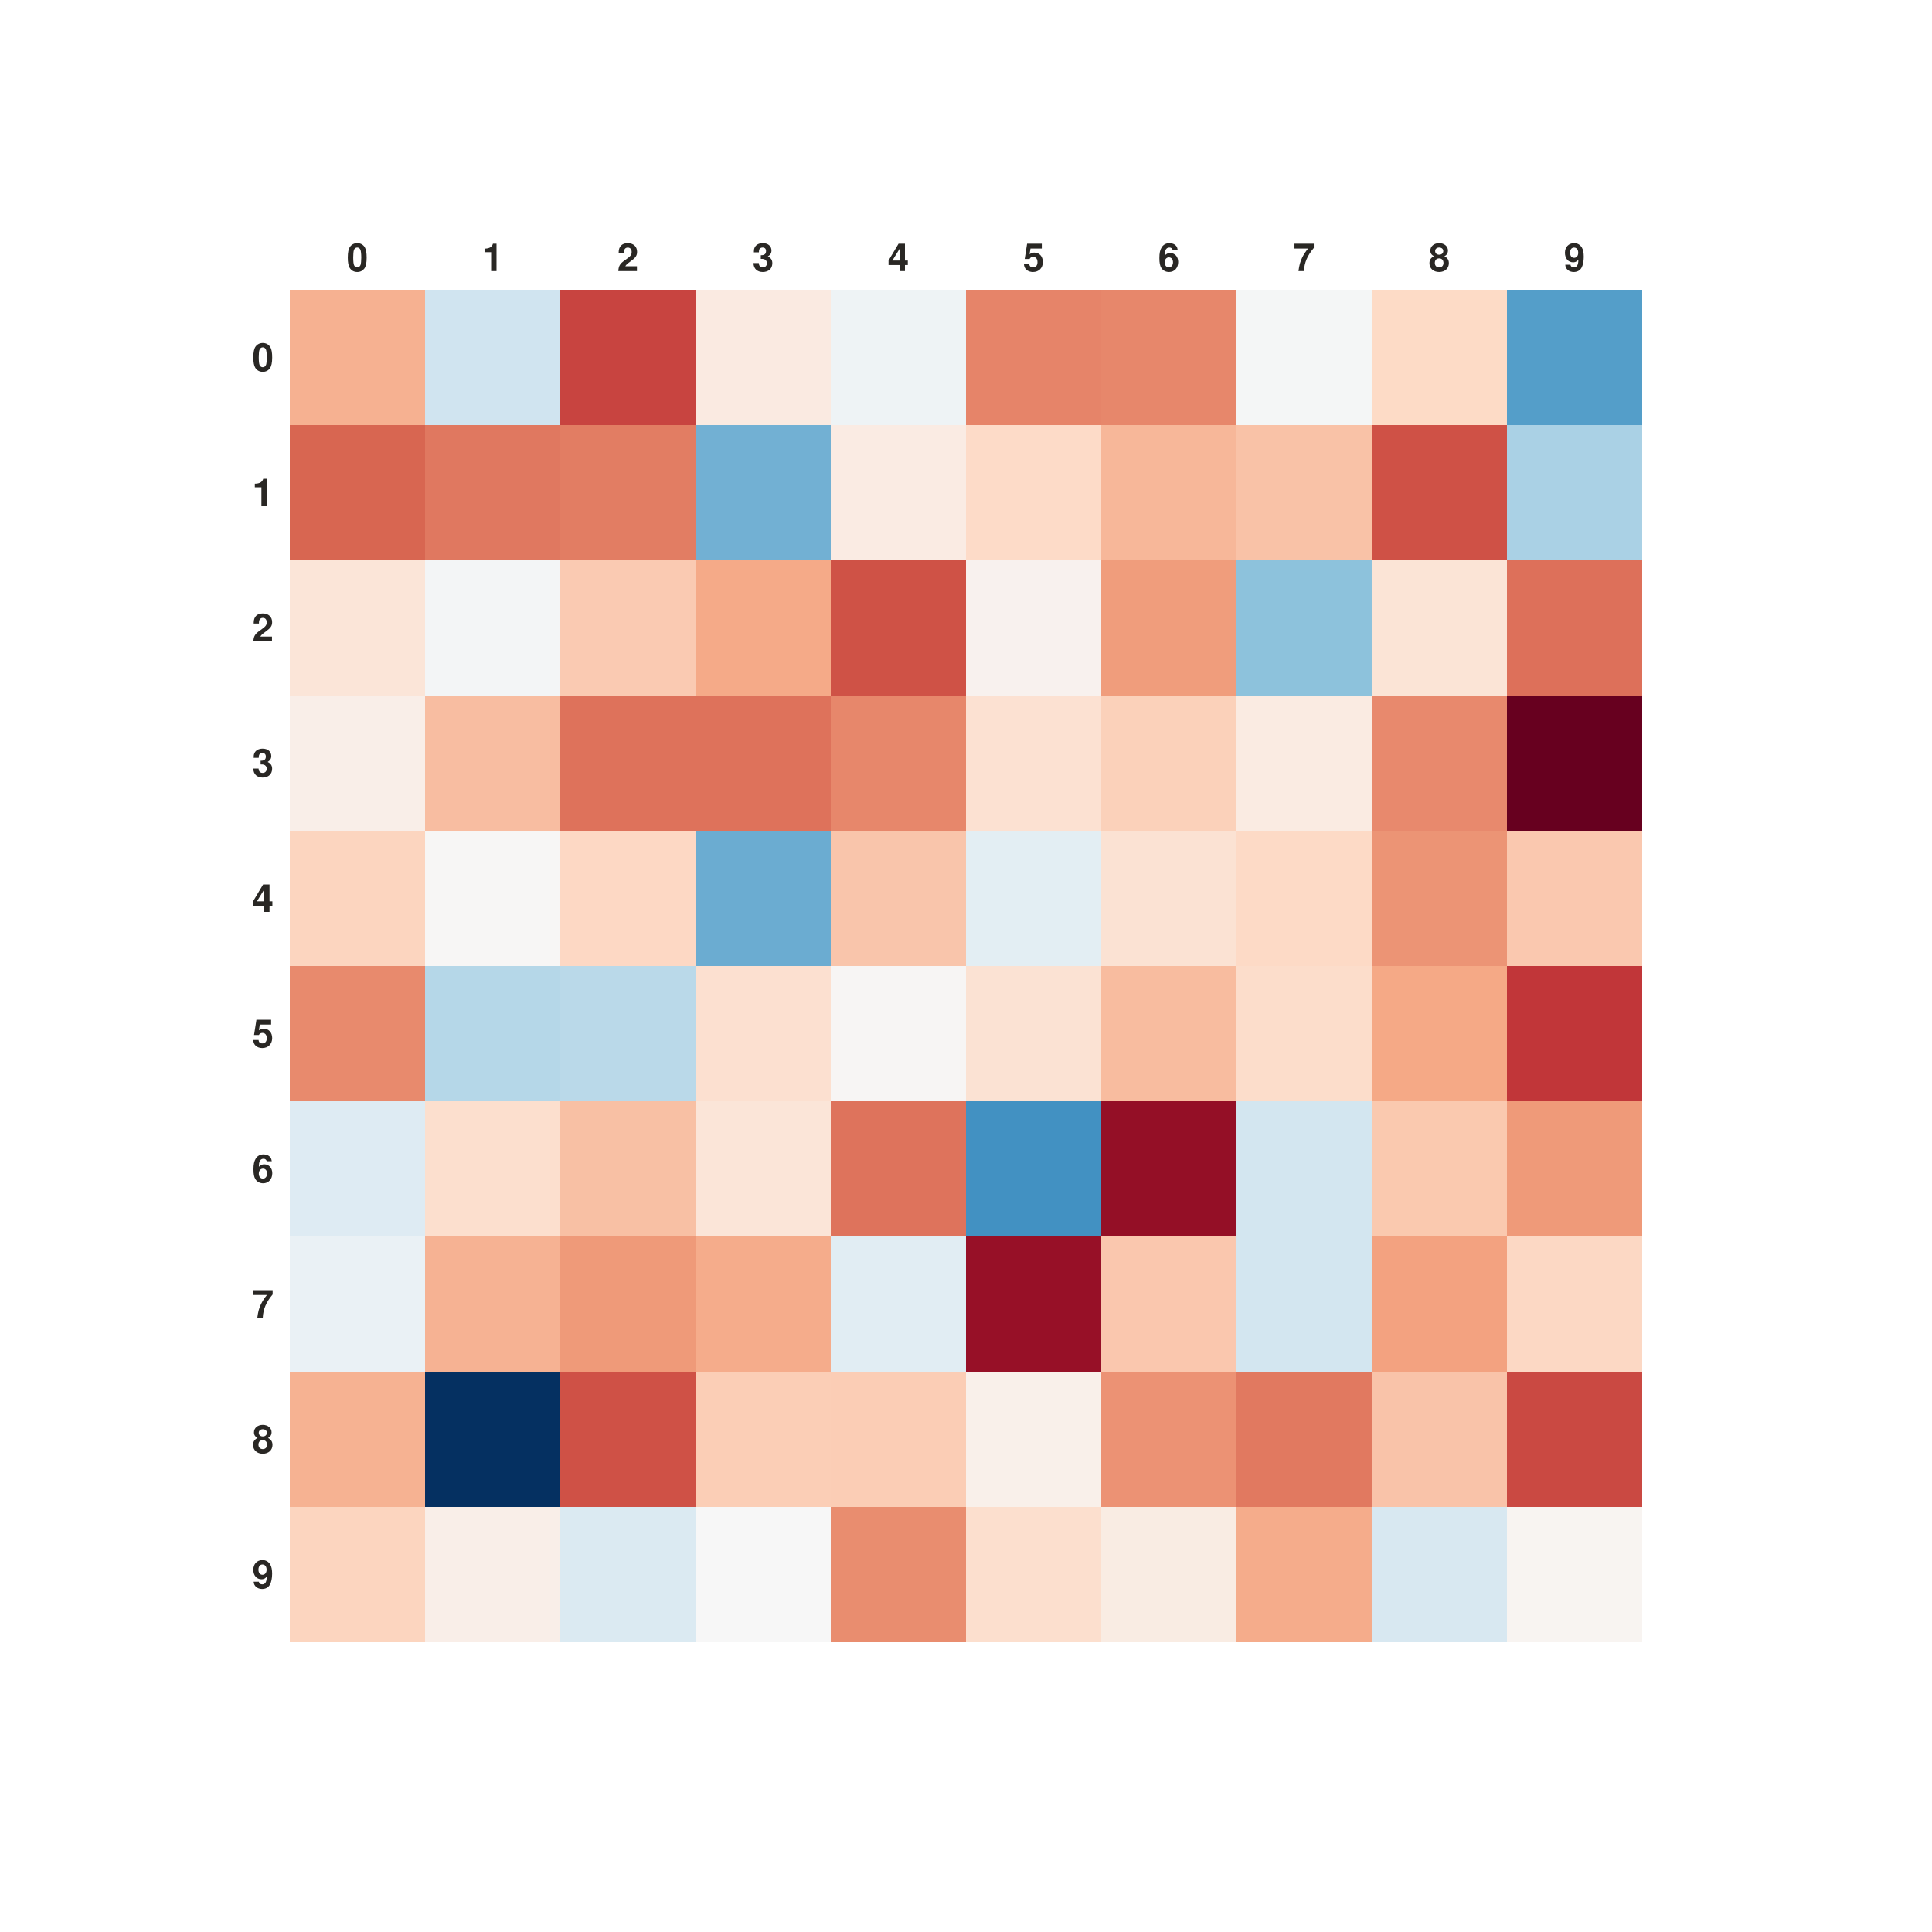
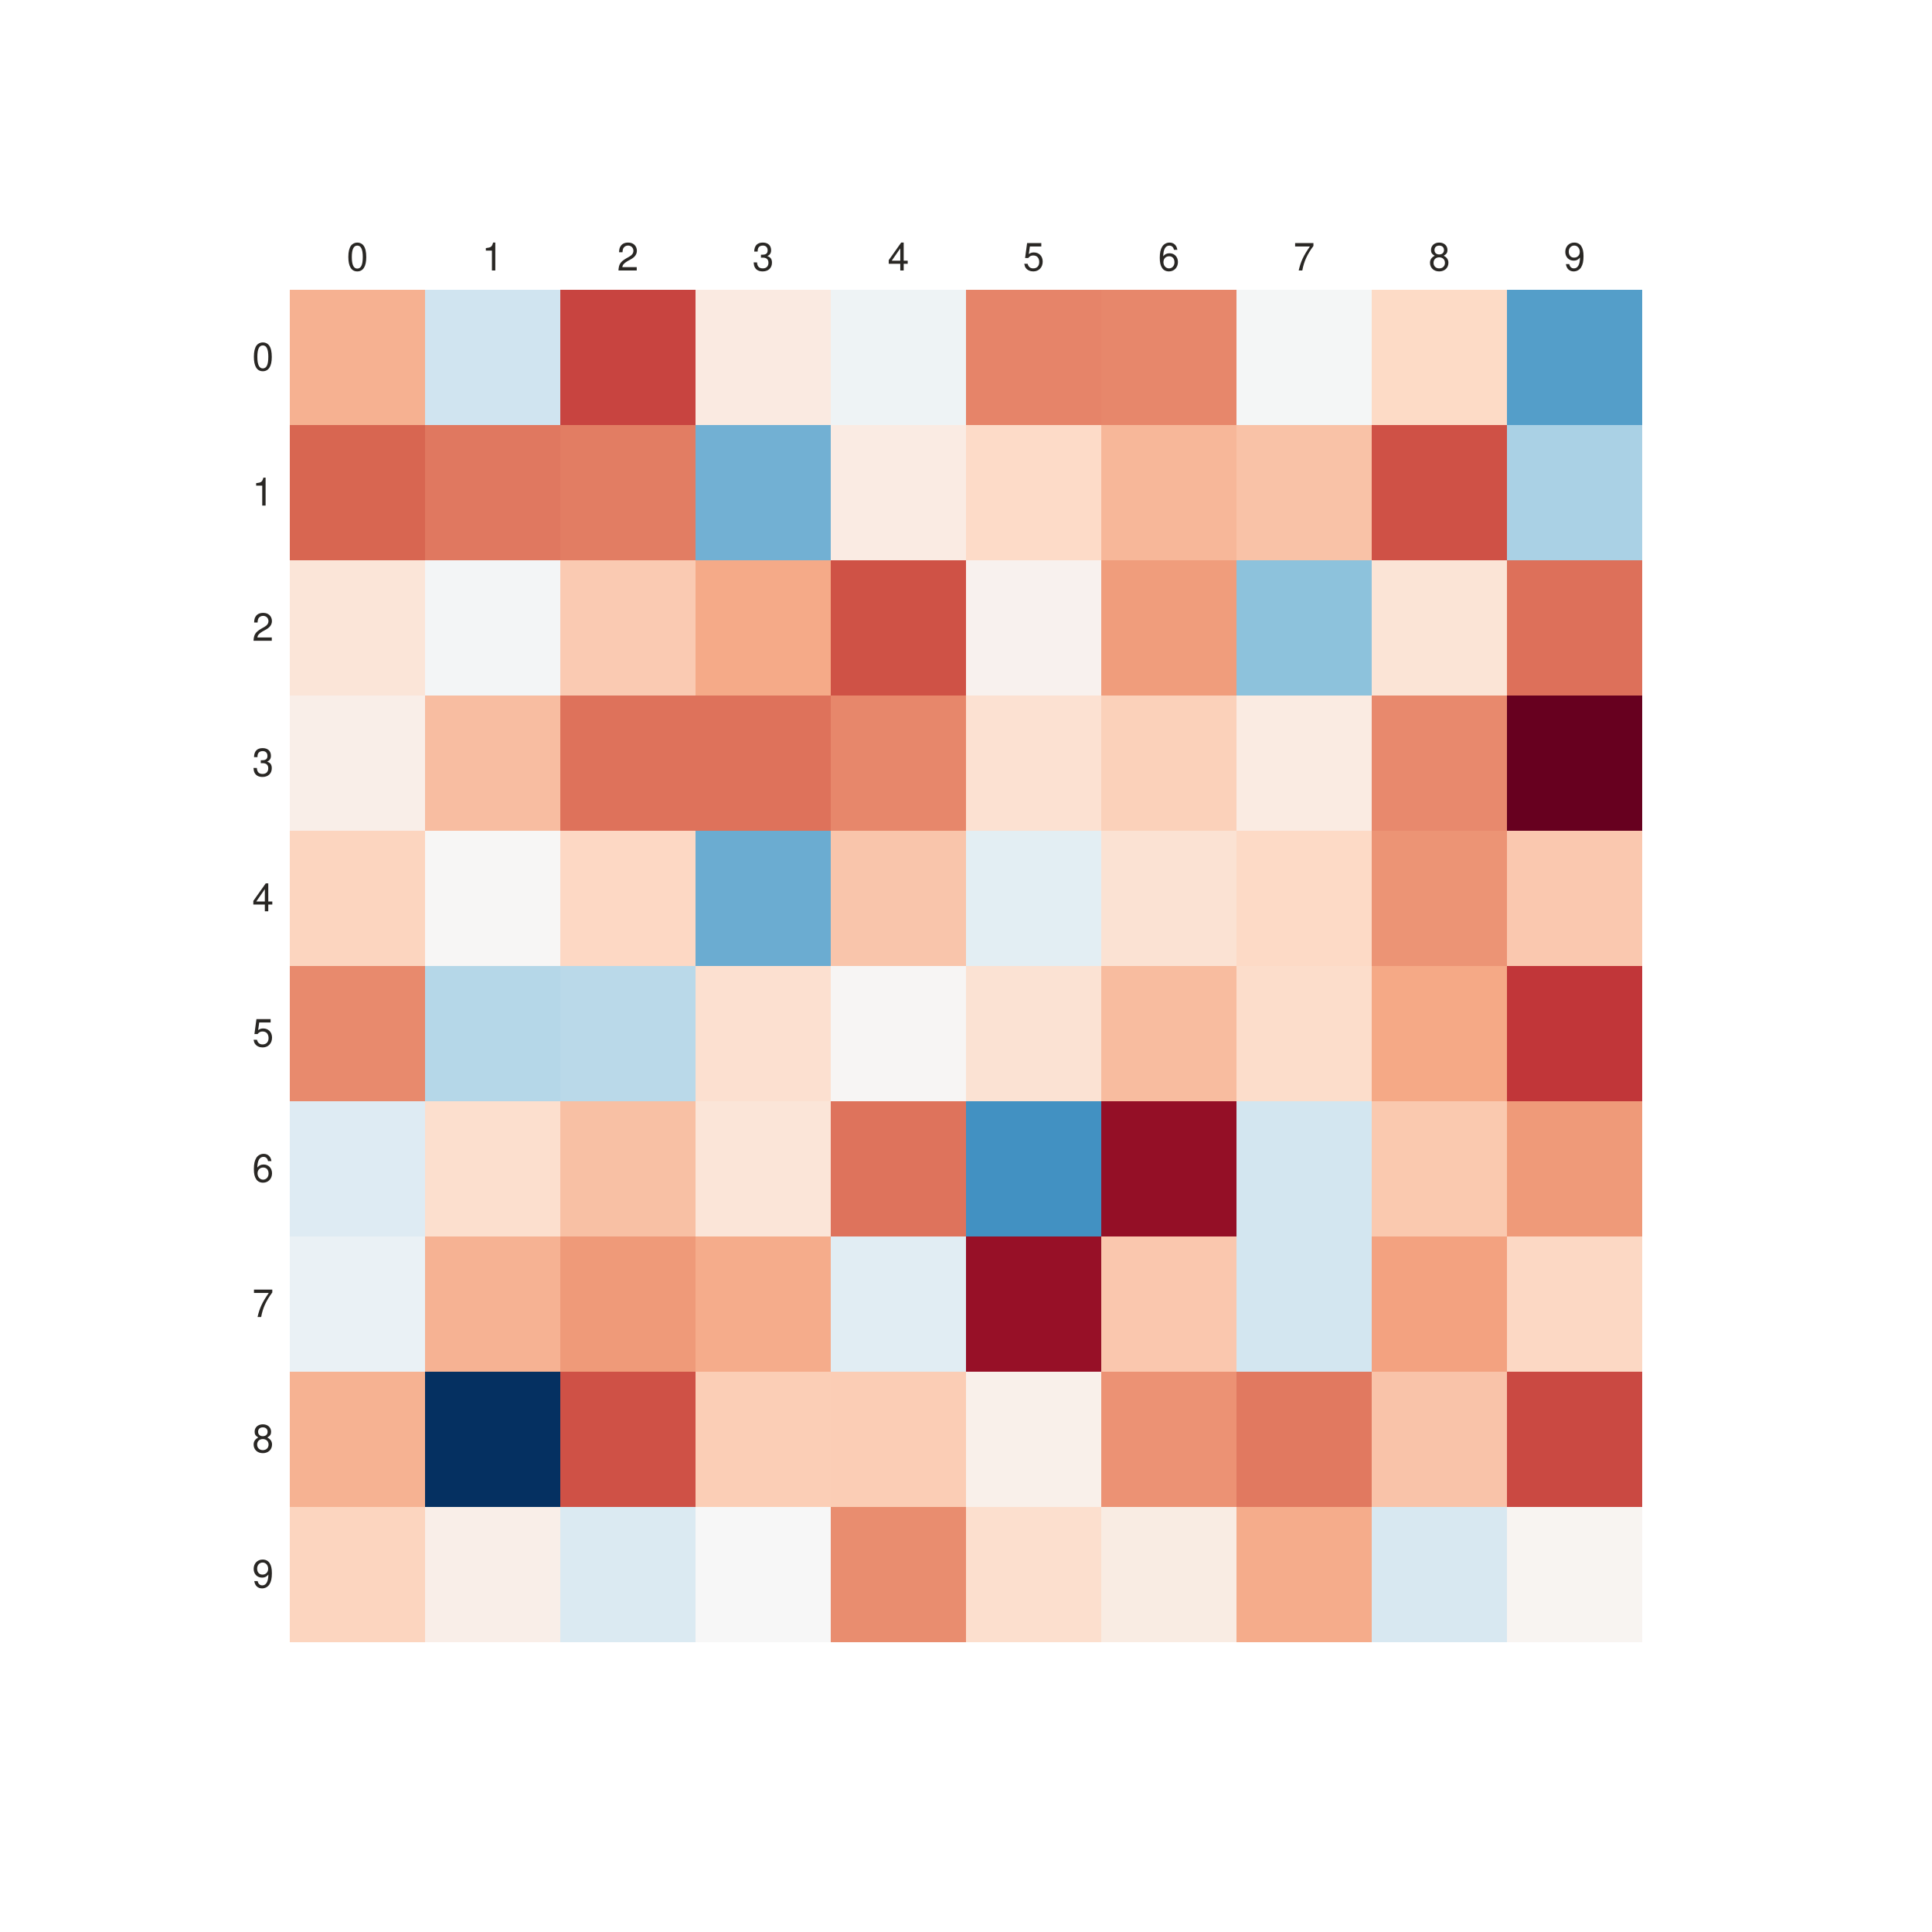
- <svg xmlns="http://www.w3.org/2000/svg" class="toyplot-canvas-Canvas" height="600px" id="td88088bcb1a84d21aa2d39904175aca8" preserveAspectRatio="xMidYMid meet" style="background-color:transparent;fill:rgb(16.1%,15.3%,14.1%);fill-opacity:1.0;font-family:Helvetica;font-size:12px;opacity:1.0;stroke:rgb(16.1%,15.3%,14.1%);stroke-opacity:1.0;stroke-width:1.0" viewBox="0 0 600 600" width="600px">
-   <g class="toyplot-coordinates-Table" id="tcad1109ac47842b7ae1356ae476d12dd">
-     <text style="dominant-baseline:middle;fill:rgb(16.1%,15.3%,14.1%);fill-opacity:1.0;font-size:12px;font-weight:bold;stroke:none;text-anchor:middle" transform="translate(111.0,80.0)">
+ <svg xmlns="http://www.w3.org/2000/svg" class="toyplot-canvas-Canvas" height="600px" id="t5492ece047284a4d9170885144c5842a" preserveAspectRatio="xMidYMid meet" style="background-color:transparent;fill:rgb(16.1%,15.3%,14.1%);fill-opacity:1.0;font-family:Helvetica;font-size:12px;opacity:1.0;stroke:rgb(16.1%,15.3%,14.1%);stroke-opacity:1.0;stroke-width:1.0" viewBox="0 0 600 600" width="600px">
+   <g class="toyplot-coordinates-Table" id="tb44076e7ed4242d9b89ed8671620e3f9">
+     <text style="dominant-baseline:middle;fill:rgb(16.1%,15.3%,14.1%);fill-opacity:1.0;font-size:12px;stroke:none;text-anchor:middle" transform="translate(111.0,80.0)">
      <tspan style="dominant-baseline:inherit">0</tspan>
    </text>
-     <text style="dominant-baseline:middle;fill:rgb(16.1%,15.3%,14.1%);fill-opacity:1.0;font-size:12px;font-weight:bold;stroke:none;text-anchor:middle" transform="translate(153.0,80.0)">
+     <text style="dominant-baseline:middle;fill:rgb(16.1%,15.3%,14.1%);fill-opacity:1.0;font-size:12px;stroke:none;text-anchor:middle" transform="translate(153.0,80.0)">
      <tspan style="dominant-baseline:inherit">1</tspan>
    </text>
-     <text style="dominant-baseline:middle;fill:rgb(16.1%,15.3%,14.1%);fill-opacity:1.0;font-size:12px;font-weight:bold;stroke:none;text-anchor:middle" transform="translate(195.0,80.0)">
+     <text style="dominant-baseline:middle;fill:rgb(16.1%,15.3%,14.1%);fill-opacity:1.0;font-size:12px;stroke:none;text-anchor:middle" transform="translate(195.0,80.0)">
      <tspan style="dominant-baseline:inherit">2</tspan>
    </text>
-     <text style="dominant-baseline:middle;fill:rgb(16.1%,15.3%,14.1%);fill-opacity:1.0;font-size:12px;font-weight:bold;stroke:none;text-anchor:middle" transform="translate(237.0,80.0)">
+     <text style="dominant-baseline:middle;fill:rgb(16.1%,15.3%,14.1%);fill-opacity:1.0;font-size:12px;stroke:none;text-anchor:middle" transform="translate(237.0,80.0)">
      <tspan style="dominant-baseline:inherit">3</tspan>
    </text>
-     <text style="dominant-baseline:middle;fill:rgb(16.1%,15.3%,14.1%);fill-opacity:1.0;font-size:12px;font-weight:bold;stroke:none;text-anchor:middle" transform="translate(279.0,80.0)">
+     <text style="dominant-baseline:middle;fill:rgb(16.1%,15.3%,14.1%);fill-opacity:1.0;font-size:12px;stroke:none;text-anchor:middle" transform="translate(279.0,80.0)">
      <tspan style="dominant-baseline:inherit">4</tspan>
    </text>
-     <text style="dominant-baseline:middle;fill:rgb(16.1%,15.3%,14.1%);fill-opacity:1.0;font-size:12px;font-weight:bold;stroke:none;text-anchor:middle" transform="translate(321.0,80.0)">
+     <text style="dominant-baseline:middle;fill:rgb(16.1%,15.3%,14.1%);fill-opacity:1.0;font-size:12px;stroke:none;text-anchor:middle" transform="translate(321.0,80.0)">
      <tspan style="dominant-baseline:inherit">5</tspan>
    </text>
-     <text style="dominant-baseline:middle;fill:rgb(16.1%,15.3%,14.1%);fill-opacity:1.0;font-size:12px;font-weight:bold;stroke:none;text-anchor:middle" transform="translate(363.0,80.0)">
+     <text style="dominant-baseline:middle;fill:rgb(16.1%,15.3%,14.1%);fill-opacity:1.0;font-size:12px;stroke:none;text-anchor:middle" transform="translate(363.0,80.0)">
      <tspan style="dominant-baseline:inherit">6</tspan>
    </text>
-     <text style="dominant-baseline:middle;fill:rgb(16.1%,15.3%,14.1%);fill-opacity:1.0;font-size:12px;font-weight:bold;stroke:none;text-anchor:middle" transform="translate(405.0,80.0)">
+     <text style="dominant-baseline:middle;fill:rgb(16.1%,15.3%,14.1%);fill-opacity:1.0;font-size:12px;stroke:none;text-anchor:middle" transform="translate(405.0,80.0)">
      <tspan style="dominant-baseline:inherit">7</tspan>
    </text>
-     <text style="dominant-baseline:middle;fill:rgb(16.1%,15.3%,14.1%);fill-opacity:1.0;font-size:12px;font-weight:bold;stroke:none;text-anchor:middle" transform="translate(447.0,80.0)">
+     <text style="dominant-baseline:middle;fill:rgb(16.1%,15.3%,14.1%);fill-opacity:1.0;font-size:12px;stroke:none;text-anchor:middle" transform="translate(447.0,80.0)">
      <tspan style="dominant-baseline:inherit">8</tspan>
    </text>
-     <text style="dominant-baseline:middle;fill:rgb(16.1%,15.3%,14.1%);fill-opacity:1.0;font-size:12px;font-weight:bold;stroke:none;text-anchor:middle" transform="translate(489.0,80.0)">
+     <text style="dominant-baseline:middle;fill:rgb(16.1%,15.3%,14.1%);fill-opacity:1.0;font-size:12px;stroke:none;text-anchor:middle" transform="translate(489.0,80.0)">
      <tspan style="dominant-baseline:inherit">9</tspan>
    </text>
-     <text style="dominant-baseline:middle;fill:rgb(16.1%,15.3%,14.1%);fill-opacity:1.0;font-size:12px;font-weight:bold;stroke:none;text-anchor:end" transform="translate(85.0,111.0)">
+     <text style="dominant-baseline:middle;fill:rgb(16.1%,15.3%,14.1%);fill-opacity:1.0;font-size:12px;stroke:none;text-anchor:end" transform="translate(85.0,111.0)">
      <tspan style="dominant-baseline:inherit">0</tspan>
    </text>
    <rect height="42.0" style="fill:rgb(96.5%,69.4%,57%);fill-opacity:1.0;stroke:none" width="42.0" x="90.0" y="90.0" />
    <rect height="42.0" style="fill:rgb(81.6%,89.6%,94%);fill-opacity:1.0;stroke:none" width="42.0" x="132.0" y="90.0" />
    <rect height="42.0" style="fill:rgb(78.4%,26.6%,25%);fill-opacity:1.0;stroke:none" width="42.0" x="174.0" y="90.0" />
    <rect height="42.0" style="fill:rgb(97.9%,91.8%,88.2%);fill-opacity:1.0;stroke:none" width="42.0" x="216.0" y="90.0" />
    <rect height="42.0" style="fill:rgb(93.5%,95.3%,96.2%);fill-opacity:1.0;stroke:none" width="42.0" x="258.0" y="90.0" />
    <rect height="42.0" style="fill:rgb(90.1%,51.9%,41.1%);fill-opacity:1.0;stroke:none" width="42.0" x="300.0" y="90.0" />
    <rect height="42.0" style="fill:rgb(90.6%,53.1%,42.1%);fill-opacity:1.0;stroke:none" width="42.0" x="342.0" y="90.0" />
    <rect height="42.0" style="fill:rgb(95.6%,96.3%,96.6%);fill-opacity:1.0;stroke:none" width="42.0" x="384.0" y="90.0" />
    <rect height="42.0" style="fill:rgb(99.2%,85.7%,77.7%);fill-opacity:1.0;stroke:none" width="42.0" x="426.0" y="90.0" />
    <rect height="42.0" style="fill:rgb(33%,61.9%,78.8%);fill-opacity:1.0;stroke:none" width="42.0" x="468.0" y="90.0" />
-     <text style="dominant-baseline:middle;fill:rgb(16.1%,15.3%,14.1%);fill-opacity:1.0;font-size:12px;font-weight:bold;stroke:none;text-anchor:end" transform="translate(85.0,153.0)">
+     <text style="dominant-baseline:middle;fill:rgb(16.1%,15.3%,14.1%);fill-opacity:1.0;font-size:12px;stroke:none;text-anchor:end" transform="translate(85.0,153.0)">
      <tspan style="dominant-baseline:inherit">1</tspan>
    </text>
    <rect height="42.0" style="fill:rgb(84.9%,39.9%,31.9%);fill-opacity:1.0;stroke:none" width="42.0" x="90.0" y="132.0" />
    <rect height="42.0" style="fill:rgb(88%,47.1%,37.5%);fill-opacity:1.0;stroke:none" width="42.0" x="132.0" y="132.0" />
    <rect height="42.0" style="fill:rgb(88.8%,48.9%,38.8%);fill-opacity:1.0;stroke:none" width="42.0" x="174.0" y="132.0" />
    <rect height="42.0" style="fill:rgb(44.6%,69.2%,82.7%);fill-opacity:1.0;stroke:none" width="42.0" x="216.0" y="132.0" />
    <rect height="42.0" style="fill:rgb(97.9%,92.2%,88.9%);fill-opacity:1.0;stroke:none" width="42.0" x="258.0" y="132.0" />
    <rect height="42.0" style="fill:rgb(99.2%,86%,78.3%);fill-opacity:1.0;stroke:none" width="42.0" x="300.0" y="132.0" />
    <rect height="42.0" style="fill:rgb(96.9%,71.8%,60%);fill-opacity:1.0;stroke:none" width="42.0" x="342.0" y="132.0" />
    <rect height="42.0" style="fill:rgb(97.6%,75.9%,65.3%);fill-opacity:1.0;stroke:none" width="42.0" x="384.0" y="132.0" />
    <rect height="42.0" style="fill:rgb(81.1%,31.9%,27.5%);fill-opacity:1.0;stroke:none" width="42.0" x="426.0" y="132.0" />
    <rect height="42.0" style="fill:rgb(66.8%,82.1%,89.8%);fill-opacity:1.0;stroke:none" width="42.0" x="468.0" y="132.0" />
-     <text style="dominant-baseline:middle;fill:rgb(16.1%,15.3%,14.1%);fill-opacity:1.0;font-size:12px;font-weight:bold;stroke:none;text-anchor:end" transform="translate(85.0,195.0)">
+     <text style="dominant-baseline:middle;fill:rgb(16.1%,15.3%,14.1%);fill-opacity:1.0;font-size:12px;stroke:none;text-anchor:end" transform="translate(85.0,195.0)">
      <tspan style="dominant-baseline:inherit">2</tspan>
    </text>
    <rect height="42.0" style="fill:rgb(98.4%,89.8%,84.7%);fill-opacity:1.0;stroke:none" width="42.0" x="90.0" y="174.0" />
    <rect height="42.0" style="fill:rgb(95.1%,96%,96.5%);fill-opacity:1.0;stroke:none" width="42.0" x="132.0" y="174.0" />
    <rect height="42.0" style="fill:rgb(98.1%,79.3%,69.7%);fill-opacity:1.0;stroke:none" width="42.0" x="174.0" y="174.0" />
    <rect height="42.0" style="fill:rgb(96%,66.5%,53.3%);fill-opacity:1.0;stroke:none" width="42.0" x="216.0" y="174.0" />
    <rect height="42.0" style="fill:rgb(81.1%,32%,27.6%);fill-opacity:1.0;stroke:none" width="42.0" x="258.0" y="174.0" />
    <rect height="42.0" style="fill:rgb(97.3%,94.7%,93.2%);fill-opacity:1.0;stroke:none" width="42.0" x="300.0" y="174.0" />
    <rect height="42.0" style="fill:rgb(94.3%,61.5%,48.5%);fill-opacity:1.0;stroke:none" width="42.0" x="342.0" y="174.0" />
    <rect height="42.0" style="fill:rgb(55.2%,75.9%,86.4%);fill-opacity:1.0;stroke:none" width="42.0" x="384.0" y="174.0" />
    <rect height="42.0" style="fill:rgb(98.5%,89.4%,84.1%);fill-opacity:1.0;stroke:none" width="42.0" x="426.0" y="174.0" />
    <rect height="42.0" style="fill:rgb(86.7%,44.1%,35.1%);fill-opacity:1.0;stroke:none" width="42.0" x="468.0" y="174.0" />
-     <text style="dominant-baseline:middle;fill:rgb(16.1%,15.3%,14.1%);fill-opacity:1.0;font-size:12px;font-weight:bold;stroke:none;text-anchor:end" transform="translate(85.0,237.0)">
+     <text style="dominant-baseline:middle;fill:rgb(16.1%,15.3%,14.1%);fill-opacity:1.0;font-size:12px;stroke:none;text-anchor:end" transform="translate(85.0,237.0)">
      <tspan style="dominant-baseline:inherit">3</tspan>
    </text>
    <rect height="42.0" style="fill:rgb(97.6%,93.4%,90.9%);fill-opacity:1.0;stroke:none" width="42.0" x="90.0" y="216.0" />
    <rect height="42.0" style="fill:rgb(97.3%,74.2%,63.1%);fill-opacity:1.0;stroke:none" width="42.0" x="132.0" y="216.0" />
    <rect height="42.0" style="fill:rgb(86.9%,44.6%,35.5%);fill-opacity:1.0;stroke:none" width="42.0" x="174.0" y="216.0" />
    <rect height="42.0" style="fill:rgb(87%,44.7%,35.6%);fill-opacity:1.0;stroke:none" width="42.0" x="216.0" y="216.0" />
    <rect height="42.0" style="fill:rgb(90.6%,52.9%,41.9%);fill-opacity:1.0;stroke:none" width="42.0" x="258.0" y="216.0" />
    <rect height="42.0" style="fill:rgb(98.7%,88.3%,82.2%);fill-opacity:1.0;stroke:none" width="42.0" x="300.0" y="216.0" />
    <rect height="42.0" style="fill:rgb(98.5%,81.8%,72.8%);fill-opacity:1.0;stroke:none" width="42.0" x="342.0" y="216.0" />
    <rect height="42.0" style="fill:rgb(97.9%,92%,88.5%);fill-opacity:1.0;stroke:none" width="42.0" x="384.0" y="216.0" />
    <rect height="42.0" style="fill:rgb(91%,53.9%,42.7%);fill-opacity:1.0;stroke:none" width="42.0" x="426.0" y="216.0" />
    <rect height="42.0" style="fill:rgb(40.4%,0%,12.2%);fill-opacity:1.0;stroke:none" width="42.0" x="468.0" y="216.0" />
-     <text style="dominant-baseline:middle;fill:rgb(16.1%,15.3%,14.1%);fill-opacity:1.0;font-size:12px;font-weight:bold;stroke:none;text-anchor:end" transform="translate(85.0,279.0)">
+     <text style="dominant-baseline:middle;fill:rgb(16.1%,15.3%,14.1%);fill-opacity:1.0;font-size:12px;stroke:none;text-anchor:end" transform="translate(85.0,279.0)">
      <tspan style="dominant-baseline:inherit">4</tspan>
    </text>
    <rect height="42.0" style="fill:rgb(98.8%,83.5%,75%);fill-opacity:1.0;stroke:none" width="42.0" x="90.0" y="258.0" />
    <rect height="42.0" style="fill:rgb(96.9%,96.5%,96.2%);fill-opacity:1.0;stroke:none" width="42.0" x="132.0" y="258.0" />
    <rect height="42.0" style="fill:rgb(99.1%,84.9%,76.8%);fill-opacity:1.0;stroke:none" width="42.0" x="174.0" y="258.0" />
    <rect height="42.0" style="fill:rgb(41.8%,67.4%,81.8%);fill-opacity:1.0;stroke:none" width="42.0" x="216.0" y="258.0" />
    <rect height="42.0" style="fill:rgb(97.8%,77.4%,67.2%);fill-opacity:1.0;stroke:none" width="42.0" x="258.0" y="258.0" />
    <rect height="42.0" style="fill:rgb(89.1%,93.2%,95.4%);fill-opacity:1.0;stroke:none" width="42.0" x="300.0" y="258.0" />
    <rect height="42.0" style="fill:rgb(98.6%,88.6%,82.7%);fill-opacity:1.0;stroke:none" width="42.0" x="342.0" y="258.0" />
    <rect height="42.0" style="fill:rgb(99.2%,85.6%,77.6%);fill-opacity:1.0;stroke:none" width="42.0" x="384.0" y="258.0" />
    <rect height="42.0" style="fill:rgb(92.7%,57.9%,45.7%);fill-opacity:1.0;stroke:none" width="42.0" x="426.0" y="258.0" />
    <rect height="42.0" style="fill:rgb(98%,78.6%,68.7%);fill-opacity:1.0;stroke:none" width="42.0" x="468.0" y="258.0" />
-     <text style="dominant-baseline:middle;fill:rgb(16.1%,15.3%,14.1%);fill-opacity:1.0;font-size:12px;font-weight:bold;stroke:none;text-anchor:end" transform="translate(85.0,321.0)">
+     <text style="dominant-baseline:middle;fill:rgb(16.1%,15.3%,14.1%);fill-opacity:1.0;font-size:12px;stroke:none;text-anchor:end" transform="translate(85.0,321.0)">
      <tspan style="dominant-baseline:inherit">5</tspan>
    </text>
    <rect height="42.0" style="fill:rgb(91%,54%,42.7%);fill-opacity:1.0;stroke:none" width="42.0" x="90.0" y="300.0" />
    <rect height="42.0" style="fill:rgb(71%,84.2%,91%);fill-opacity:1.0;stroke:none" width="42.0" x="132.0" y="300.0" />
    <rect height="42.0" style="fill:rgb(72.8%,85.2%,91.5%);fill-opacity:1.0;stroke:none" width="42.0" x="174.0" y="300.0" />
    <rect height="42.0" style="fill:rgb(98.8%,87.9%,81.5%);fill-opacity:1.0;stroke:none" width="42.0" x="216.0" y="300.0" />
    <rect height="42.0" style="fill:rgb(97%,96.2%,95.7%);fill-opacity:1.0;stroke:none" width="42.0" x="258.0" y="300.0" />
    <rect height="42.0" style="fill:rgb(98.6%,88.7%,82.9%);fill-opacity:1.0;stroke:none" width="42.0" x="300.0" y="300.0" />
    <rect height="42.0" style="fill:rgb(97.2%,73.6%,62.4%);fill-opacity:1.0;stroke:none" width="42.0" x="342.0" y="300.0" />
    <rect height="42.0" style="fill:rgb(99%,86.7%,79.5%);fill-opacity:1.0;stroke:none" width="42.0" x="384.0" y="300.0" />
    <rect height="42.0" style="fill:rgb(95.9%,66.1%,52.7%);fill-opacity:1.0;stroke:none" width="42.0" x="426.0" y="300.0" />
    <rect height="42.0" style="fill:rgb(75.7%,21.3%,22.5%);fill-opacity:1.0;stroke:none" width="42.0" x="468.0" y="300.0" />
-     <text style="dominant-baseline:middle;fill:rgb(16.1%,15.3%,14.1%);fill-opacity:1.0;font-size:12px;font-weight:bold;stroke:none;text-anchor:end" transform="translate(85.0,363.0)">
+     <text style="dominant-baseline:middle;fill:rgb(16.1%,15.3%,14.1%);fill-opacity:1.0;font-size:12px;stroke:none;text-anchor:end" transform="translate(85.0,363.0)">
      <tspan style="dominant-baseline:inherit">6</tspan>
    </text>
    <rect height="42.0" style="fill:rgb(87.2%,92.3%,95.1%);fill-opacity:1.0;stroke:none" width="42.0" x="90.0" y="342.0" />
    <rect height="42.0" style="fill:rgb(98.9%,87.3%,80.6%);fill-opacity:1.0;stroke:none" width="42.0" x="132.0" y="342.0" />
    <rect height="42.0" style="fill:rgb(97.4%,75.3%,64.5%);fill-opacity:1.0;stroke:none" width="42.0" x="174.0" y="342.0" />
    <rect height="42.0" style="fill:rgb(98.4%,89.9%,84.9%);fill-opacity:1.0;stroke:none" width="42.0" x="216.0" y="342.0" />
    <rect height="42.0" style="fill:rgb(87.2%,45.2%,36%);fill-opacity:1.0;stroke:none" width="42.0" x="258.0" y="342.0" />
    <rect height="42.0" style="fill:rgb(25.7%,56.8%,76%);fill-opacity:1.0;stroke:none" width="42.0" x="300.0" y="342.0" />
    <rect height="42.0" style="fill:rgb(58.2%,5.7%,15%);fill-opacity:1.0;stroke:none" width="42.0" x="342.0" y="342.0" />
    <rect height="42.0" style="fill:rgb(82.9%,90.3%,94.3%);fill-opacity:1.0;stroke:none" width="42.0" x="384.0" y="342.0" />
    <rect height="42.0" style="fill:rgb(98%,78.7%,68.8%);fill-opacity:1.0;stroke:none" width="42.0" x="426.0" y="342.0" />
    <rect height="42.0" style="fill:rgb(93.7%,60.2%,47.5%);fill-opacity:1.0;stroke:none" width="42.0" x="468.0" y="342.0" />
-     <text style="dominant-baseline:middle;fill:rgb(16.1%,15.3%,14.1%);fill-opacity:1.0;font-size:12px;font-weight:bold;stroke:none;text-anchor:end" transform="translate(85.0,405.0)">
+     <text style="dominant-baseline:middle;fill:rgb(16.1%,15.3%,14.1%);fill-opacity:1.0;font-size:12px;stroke:none;text-anchor:end" transform="translate(85.0,405.0)">
      <tspan style="dominant-baseline:inherit">7</tspan>
    </text>
    <rect height="42.0" style="fill:rgb(91.9%,94.5%,95.9%);fill-opacity:1.0;stroke:none" width="42.0" x="90.0" y="384.0" />
    <rect height="42.0" style="fill:rgb(96.5%,69.8%,57.5%);fill-opacity:1.0;stroke:none" width="42.0" x="132.0" y="384.0" />
    <rect height="42.0" style="fill:rgb(93.7%,60.2%,47.5%);fill-opacity:1.0;stroke:none" width="42.0" x="174.0" y="384.0" />
    <rect height="42.0" style="fill:rgb(96.2%,67.6%,54.7%);fill-opacity:1.0;stroke:none" width="42.0" x="216.0" y="384.0" />
    <rect height="42.0" style="fill:rgb(88.4%,92.8%,95.3%);fill-opacity:1.0;stroke:none" width="42.0" x="258.0" y="384.0" />
    <rect height="42.0" style="fill:rgb(59.3%,6.1%,15.2%);fill-opacity:1.0;stroke:none" width="42.0" x="300.0" y="384.0" />
    <rect height="42.0" style="fill:rgb(97.9%,78.1%,68.1%);fill-opacity:1.0;stroke:none" width="42.0" x="342.0" y="384.0" />
    <rect height="42.0" style="fill:rgb(82.7%,90.1%,94.3%);fill-opacity:1.0;stroke:none" width="42.0" x="384.0" y="384.0" />
    <rect height="42.0" style="fill:rgb(95.1%,63.5%,50%);fill-opacity:1.0;stroke:none" width="42.0" x="426.0" y="384.0" />
    <rect height="42.0" style="fill:rgb(99%,84.8%,76.7%);fill-opacity:1.0;stroke:none" width="42.0" x="468.0" y="384.0" />
-     <text style="dominant-baseline:middle;fill:rgb(16.1%,15.3%,14.1%);fill-opacity:1.0;font-size:12px;font-weight:bold;stroke:none;text-anchor:end" transform="translate(85.0,447.0)">
+     <text style="dominant-baseline:middle;fill:rgb(16.1%,15.3%,14.1%);fill-opacity:1.0;font-size:12px;stroke:none;text-anchor:end" transform="translate(85.0,447.0)">
      <tspan style="dominant-baseline:inherit">8</tspan>
    </text>
    <rect height="42.0" style="fill:rgb(96.5%,69.7%,57.4%);fill-opacity:1.0;stroke:none" width="42.0" x="90.0" y="426.0" />
    <rect height="42.0" style="fill:rgb(2%,18.8%,38%);fill-opacity:1.0;stroke:none" width="42.0" x="132.0" y="426.0" />
    <rect height="42.0" style="fill:rgb(81.1%,31.9%,27.5%);fill-opacity:1.0;stroke:none" width="42.0" x="174.0" y="426.0" />
    <rect height="42.0" style="fill:rgb(98.4%,80.8%,71.5%);fill-opacity:1.0;stroke:none" width="42.0" x="216.0" y="426.0" />
    <rect height="42.0" style="fill:rgb(98.3%,80.4%,71%);fill-opacity:1.0;stroke:none" width="42.0" x="258.0" y="426.0" />
    <rect height="42.0" style="fill:rgb(97.5%,94%,91.9%);fill-opacity:1.0;stroke:none" width="42.0" x="300.0" y="426.0" />
    <rect height="42.0" style="fill:rgb(92.5%,57.3%,45.3%);fill-opacity:1.0;stroke:none" width="42.0" x="342.0" y="426.0" />
    <rect height="42.0" style="fill:rgb(88.2%,47.4%,37.7%);fill-opacity:1.0;stroke:none" width="42.0" x="384.0" y="426.0" />
    <rect height="42.0" style="fill:rgb(97.7%,76.6%,66.1%);fill-opacity:1.0;stroke:none" width="42.0" x="426.0" y="426.0" />
    <rect height="42.0" style="fill:rgb(79.4%,28.5%,25.9%);fill-opacity:1.0;stroke:none" width="42.0" x="468.0" y="426.0" />
-     <text style="dominant-baseline:middle;fill:rgb(16.1%,15.3%,14.1%);fill-opacity:1.0;font-size:12px;font-weight:bold;stroke:none;text-anchor:end" transform="translate(85.0,489.0)">
+     <text style="dominant-baseline:middle;fill:rgb(16.1%,15.3%,14.1%);fill-opacity:1.0;font-size:12px;stroke:none;text-anchor:end" transform="translate(85.0,489.0)">
      <tspan style="dominant-baseline:inherit">9</tspan>
    </text>
    <rect height="42.0" style="fill:rgb(98.8%,83.4%,74.8%);fill-opacity:1.0;stroke:none" width="42.0" x="90.0" y="468.0" />
    <rect height="42.0" style="fill:rgb(97.6%,93.4%,91%);fill-opacity:1.0;stroke:none" width="42.0" x="132.0" y="468.0" />
    <rect height="42.0" style="fill:rgb(85.8%,91.6%,94.8%);fill-opacity:1.0;stroke:none" width="42.0" x="174.0" y="468.0" />
    <rect height="42.0" style="fill:rgb(96.9%,96.8%,96.8%);fill-opacity:1.0;stroke:none" width="42.0" x="216.0" y="468.0" />
    <rect height="42.0" style="fill:rgb(91.5%,55.1%,43.6%);fill-opacity:1.0;stroke:none" width="42.0" x="258.0" y="468.0" />
    <rect height="42.0" style="fill:rgb(98.9%,87.6%,80.9%);fill-opacity:1.0;stroke:none" width="42.0" x="300.0" y="468.0" />
    <rect height="42.0" style="fill:rgb(97.8%,92.4%,89.2%);fill-opacity:1.0;stroke:none" width="42.0" x="342.0" y="468.0" />
    <rect height="42.0" style="fill:rgb(96.1%,67.4%,54.4%);fill-opacity:1.0;stroke:none" width="42.0" x="384.0" y="468.0" />
    <rect height="42.0" style="fill:rgb(84.8%,91.1%,94.6%);fill-opacity:1.0;stroke:none" width="42.0" x="426.0" y="468.0" />
    <rect height="42.0" style="fill:rgb(97.2%,95.5%,94.5%);fill-opacity:1.0;stroke:none" width="42.0" x="468.0" y="468.0" />
  </g>
</svg>
